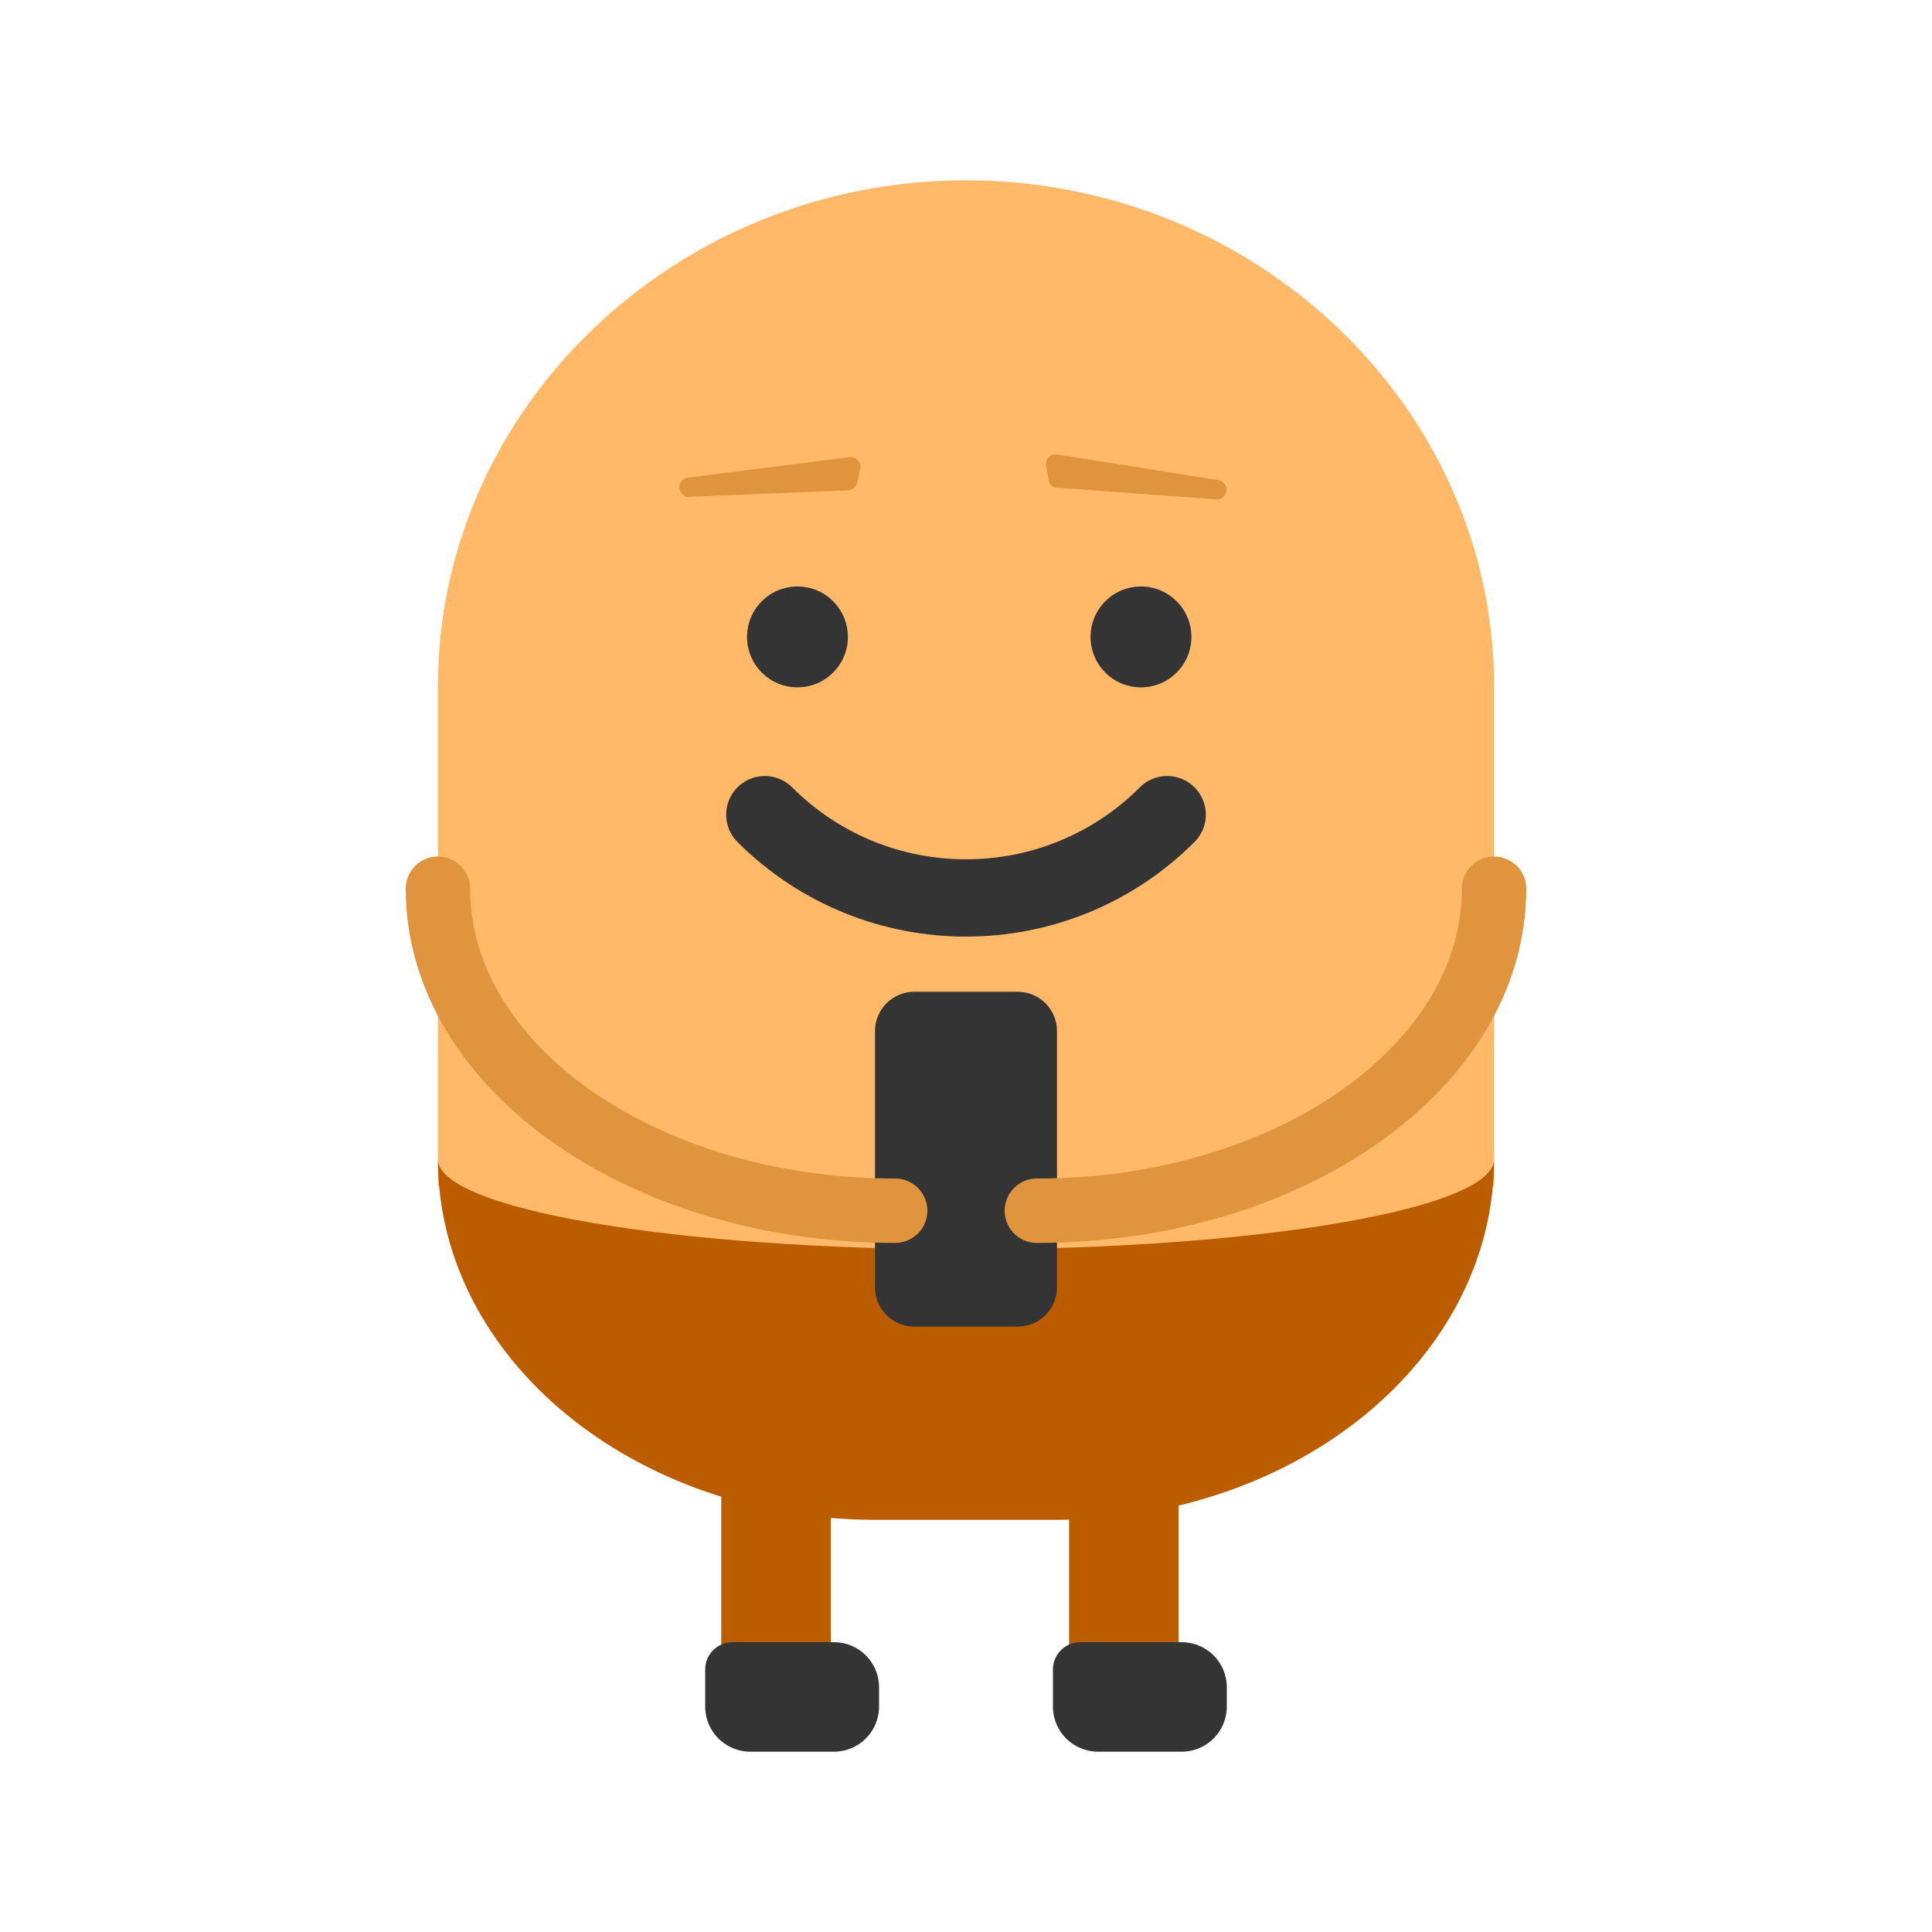
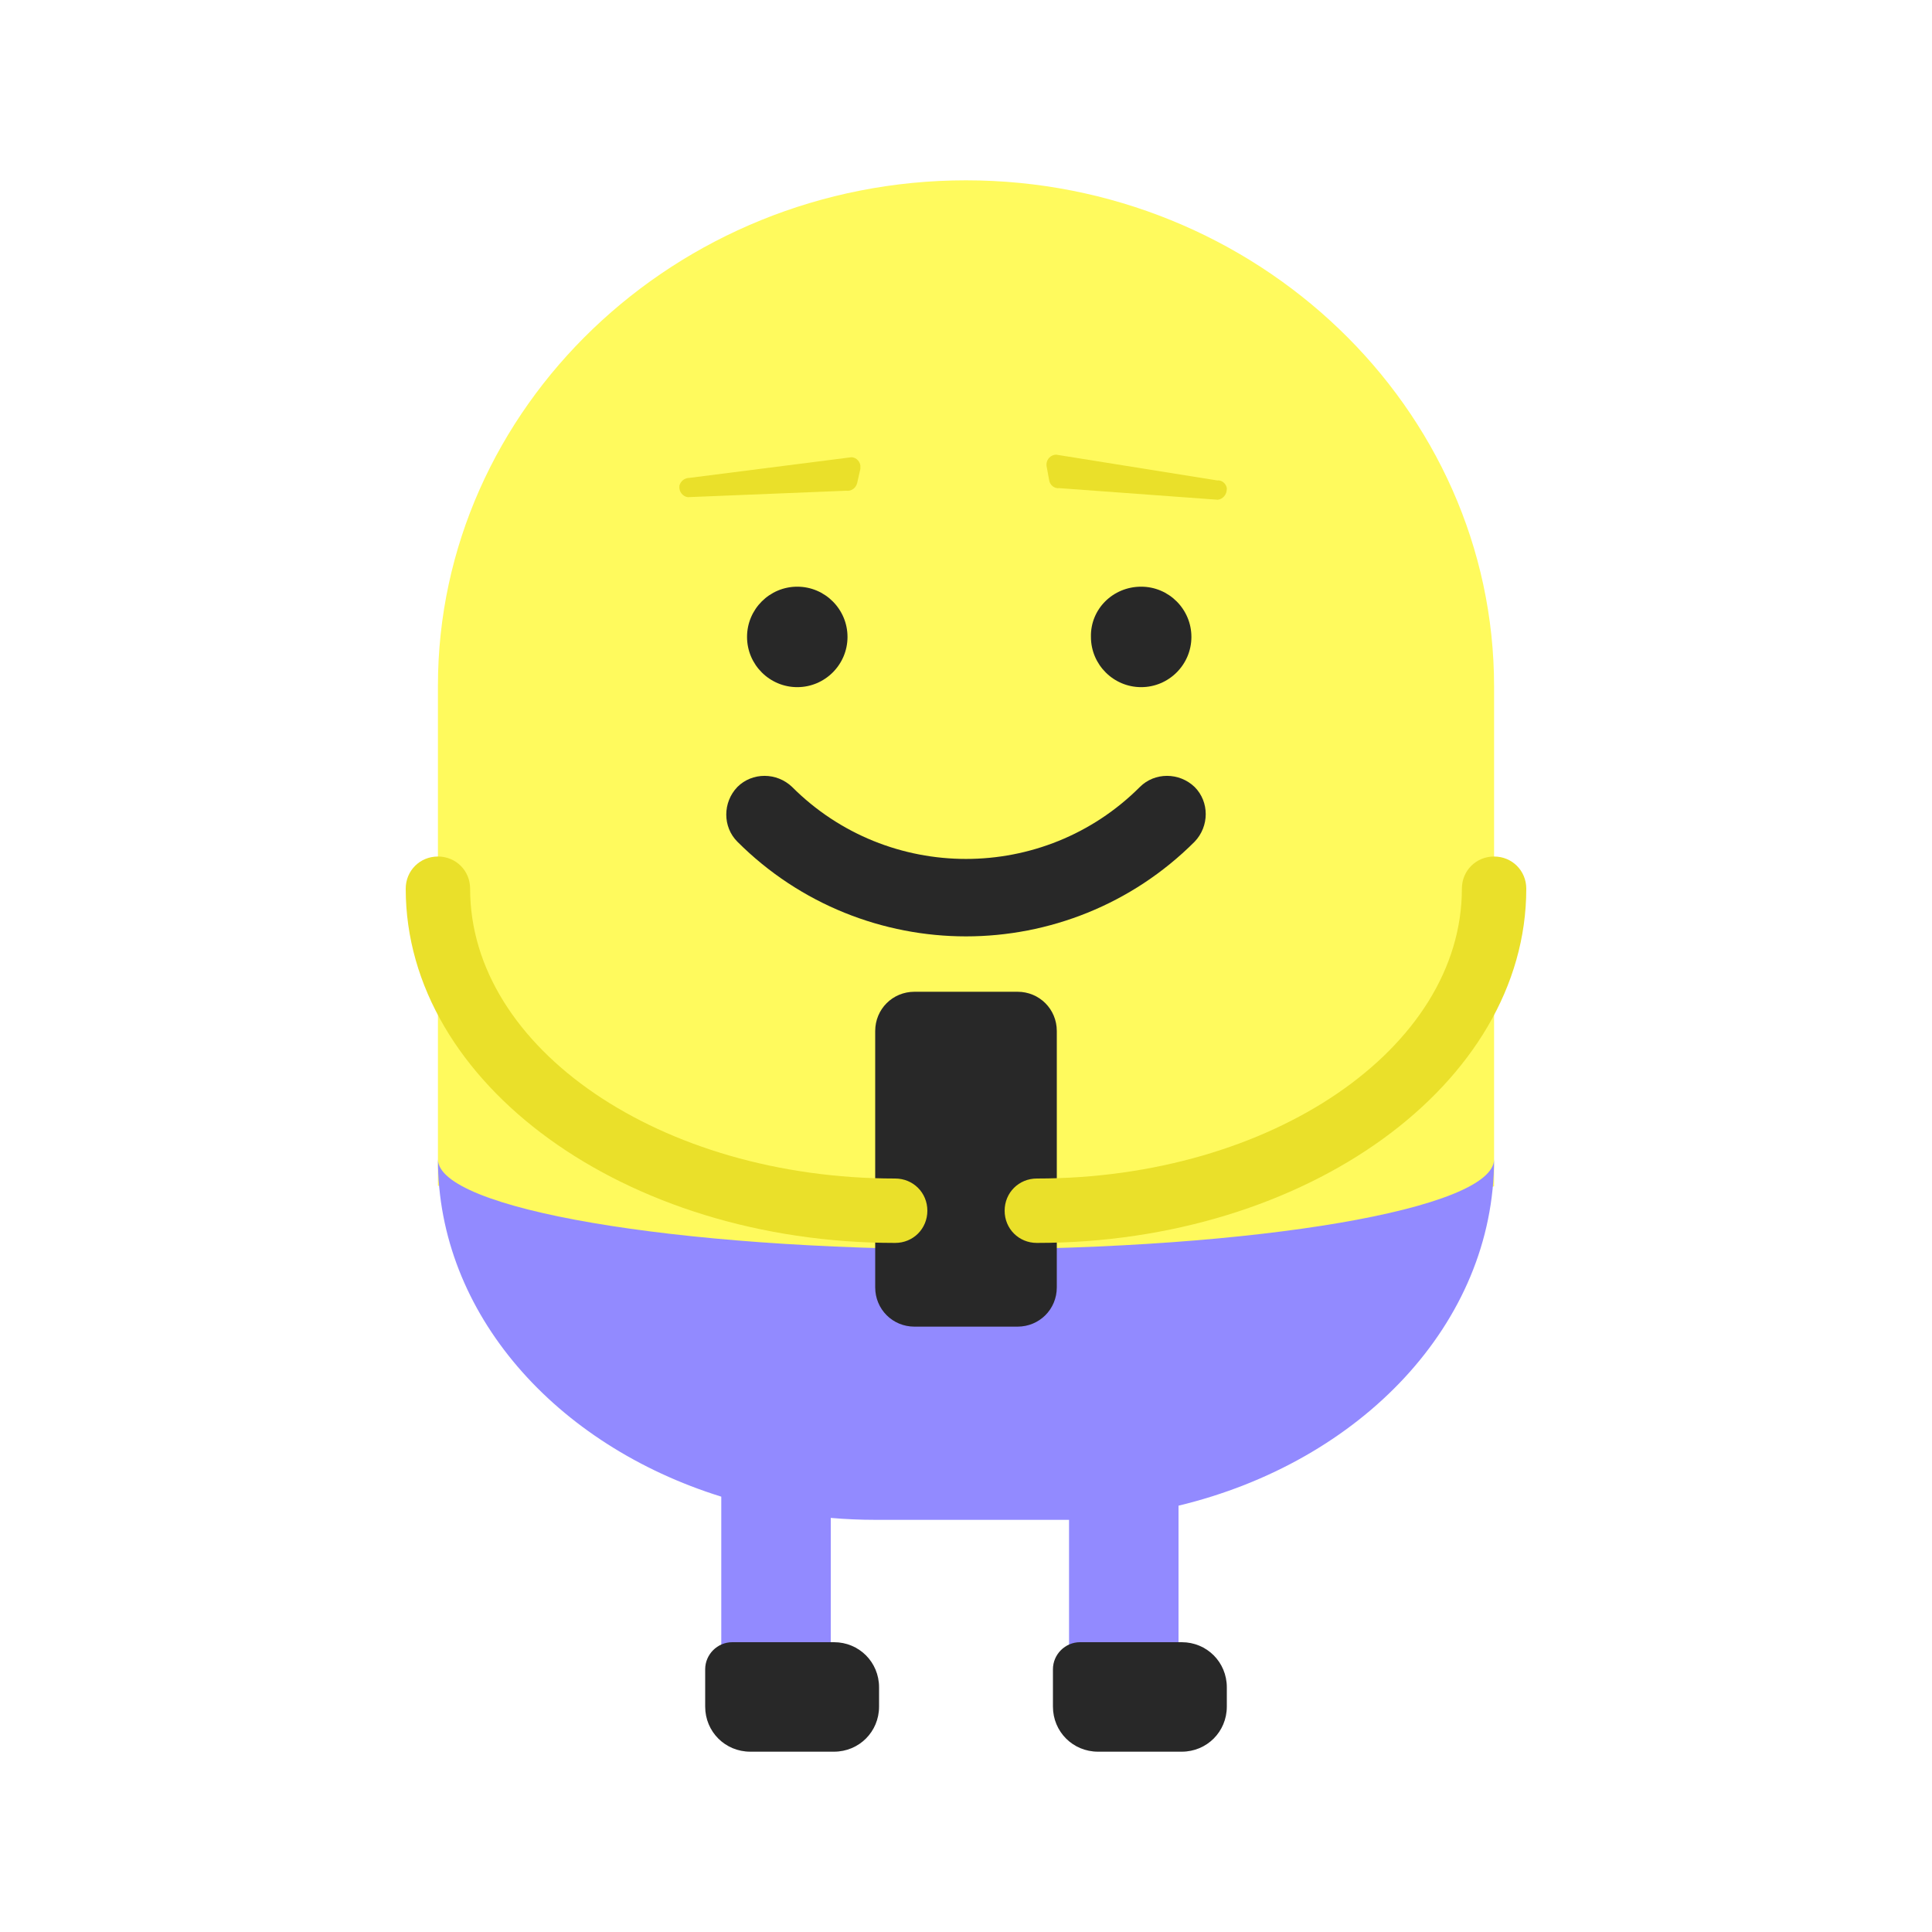
- <svg xmlns="http://www.w3.org/2000/svg" id="Layer_1" data-name="Layer 1" viewBox="0 0 300 300">
-   <path d="M68,184.14V106.55C68,63.35,104.9,28,150,28h0c45.1,0,82,35.35,82,78.55v77.59L151,210Z" style="fill:#ffb968" />
-   <path d="M232,180c0,7.73-36.71,14-82,14s-82-6.27-82-14h0c0,30.93,30.44,56,68,56h28c37.56,0,68-25.07,68-56Z" style="fill:#bc5c00" />
-   <rect x="112" y="228" width="17" height="33" style="fill:#bc5c00" />
-   <rect x="166" y="228" width="17" height="33" style="fill:#bc5c00" />
-   <path d="M113.73,255H129.5a7,7,0,0,1,7,7v3a7,7,0,0,1-7,7h-13a7,7,0,0,1-7-7v-5.77a4.23,4.23,0,0,1,4.23-4.23Z" style="fill:#343434" />
-   <path d="M167.73,255H183.5a7,7,0,0,1,7,7v3a7,7,0,0,1-7,7h-13a7,7,0,0,1-7-7v-5.77a4.23,4.23,0,0,1,4.23-4.23Z" style="fill:#343434" />
-   <rect x="135.87" y="154" width="28.26" height="52" rx="6.1" style="fill:#343434" />
-   <path d="M139,188c-39.21,0-71-22.39-71-50" style="fill:none;stroke:#e0943d;stroke-linecap:round;stroke-linejoin:round;stroke-width:10px" />
-   <path d="M161,188c39.21,0,71-22.39,71-50" style="fill:none;stroke:#e0943d;stroke-linecap:round;stroke-linejoin:round;stroke-width:10px" />
-   <rect x="116" y="91.07" width="15.66" height="15.66" rx="7.83" style="fill:#343434" />
-   <rect x="169.34" y="91.07" width="15.66" height="15.66" rx="7.83" style="fill:#343434" />
-   <path d="M181.24,126.5a44.19,44.19,0,0,1-62.48,0" style="fill:none;stroke:#343434;stroke-linecap:round;stroke-linejoin:round;stroke-width:12px" />
-   <path d="M131.41,76.15l-24.6,1a1.52,1.52,0,0,1-1.28-1.82h0a1.52,1.52,0,0,1,1.56-1.2l25.07-3.17a1.52,1.52,0,0,1,1.41,1.84L133.1,75A1.51,1.51,0,0,1,131.41,76.15Z" style="fill:#e0943d" />
-   <path d="M164.53,75.76l24.55,1.79a1.52,1.52,0,0,0,1.34-1.78h0a1.52,1.52,0,0,0-1.52-1.25l-25-4a1.52,1.52,0,0,0-1.47,1.79l.39,2.21A1.52,1.52,0,0,0,164.53,75.76Z" style="fill:#e0943d" />
+ <svg xmlns="http://www.w3.org/2000/svg" version="1.1" id="Layer_1" x="0px" y="0px" viewBox="0 0 300 300" style="enable-background:new 0 0 300 300;" xml:space="preserve">
+   <style type="text/css">
+ 	.st0{fill:#FFFA5D;}
+ 	.st1{fill:#928AFF;}
+ 	.st2{fill:#282828;}
+ 	.st3{fill:#EAE02A;}
+ </style>
+   <path class="st0" d="M68,184.1v-77.6C68,63.3,104.9,28,150,28l0,0c45.1,0,82,35.3,82,78.6v77.6L151,210L68,184.1z" />
+   <path class="st1" d="M232,180c0,7.7-36.7,14-82,14c-45.3,0-82-6.3-82-14c0,24,18.3,44.4,44,52.4V261h17v-25.3c2.3,0.2,4.6,0.3,7,0.3  h28c0.7,0,1.3,0,2,0v25h17v-27.2C211.3,227,232,205.5,232,180z" />
+   <path class="st2" d="M113.7,255h15.8c3.9,0,7,3.1,7,7v3c0,3.9-3.1,7-7,7h-13c-3.9,0-7-3.1-7-7v-5.8C109.5,256.9,111.4,255,113.7,255  L113.7,255z" />
+   <path class="st2" d="M167.7,255h15.8c3.9,0,7,3.1,7,7v3c0,3.9-3.1,7-7,7h-13c-3.9,0-7-3.1-7-7v-5.8C163.5,256.9,165.4,255,167.7,255  L167.7,255z" />
+   <path class="st2" d="M142,154H158c3.4,0,6.1,2.7,6.1,6.1v39.8c0,3.4-2.7,6.1-6.1,6.1H142c-3.4,0-6.1-2.7-6.1-6.1v-39.8  C135.9,156.7,138.6,154,142,154z" />
+   <path class="st3" d="M139,193c-41.9,0-76-24.7-76-55c0-2.8,2.2-5,5-5s5,2.2,5,5c0,24.8,29.6,45,66,45c2.8,0,5,2.2,5,5  S141.8,193,139,193z" />
+   <path class="st3" d="M161,193c-2.8,0-5-2.2-5-5s2.2-5,5-5c36.4,0,66-20.2,66-45c0-2.8,2.2-5,5-5s5,2.2,5,5  C237,168.3,202.9,193,161,193z" />
+   <path class="st2" d="M123.8,91.1L123.8,91.1c4.3,0,7.8,3.5,7.8,7.8v0c0,4.3-3.5,7.8-7.8,7.8l0,0c-4.3,0-7.8-3.5-7.8-7.8v0  C116,94.6,119.5,91.1,123.8,91.1z" />
+   <path class="st2" d="M177.2,91.1L177.2,91.1c4.3,0,7.8,3.5,7.8,7.8v0c0,4.3-3.5,7.8-7.8,7.8l0,0c-4.3,0-7.8-3.5-7.8-7.8v0  C169.3,94.6,172.8,91.1,177.2,91.1z" />
+   <path class="st2" d="M150,145.4c-12.8,0-25.7-4.9-35.5-14.7c-2.3-2.3-2.3-6.1,0-8.5c2.3-2.3,6.1-2.3,8.5,0c14.9,14.9,39.1,14.9,54,0  c2.3-2.3,6.1-2.3,8.5,0c2.3,2.3,2.3,6.1,0,8.5C175.7,140.5,162.8,145.4,150,145.4z" />
+   <path class="st3" d="M131.4,76.2l-24.6,1c-0.8-0.1-1.4-0.9-1.3-1.7c0,0,0-0.1,0-0.1l0,0c0.2-0.7,0.8-1.2,1.6-1.2l25.1-3.2  c0.8,0,1.5,0.8,1.4,1.6c0,0.1,0,0.2,0,0.2l-0.5,2.2C132.9,75.8,132.2,76.3,131.4,76.2z" />
+   <path class="st3" d="M164.5,75.8l24.6,1.8c0.8-0.1,1.4-0.8,1.4-1.7c0,0,0-0.1,0-0.1l0,0c-0.1-0.7-0.8-1.3-1.5-1.2l-25-4  c-0.8,0-1.5,0.7-1.5,1.5c0,0.1,0,0.2,0,0.2l0.4,2.2C163,75.3,163.7,75.9,164.5,75.8z" />
</svg>
